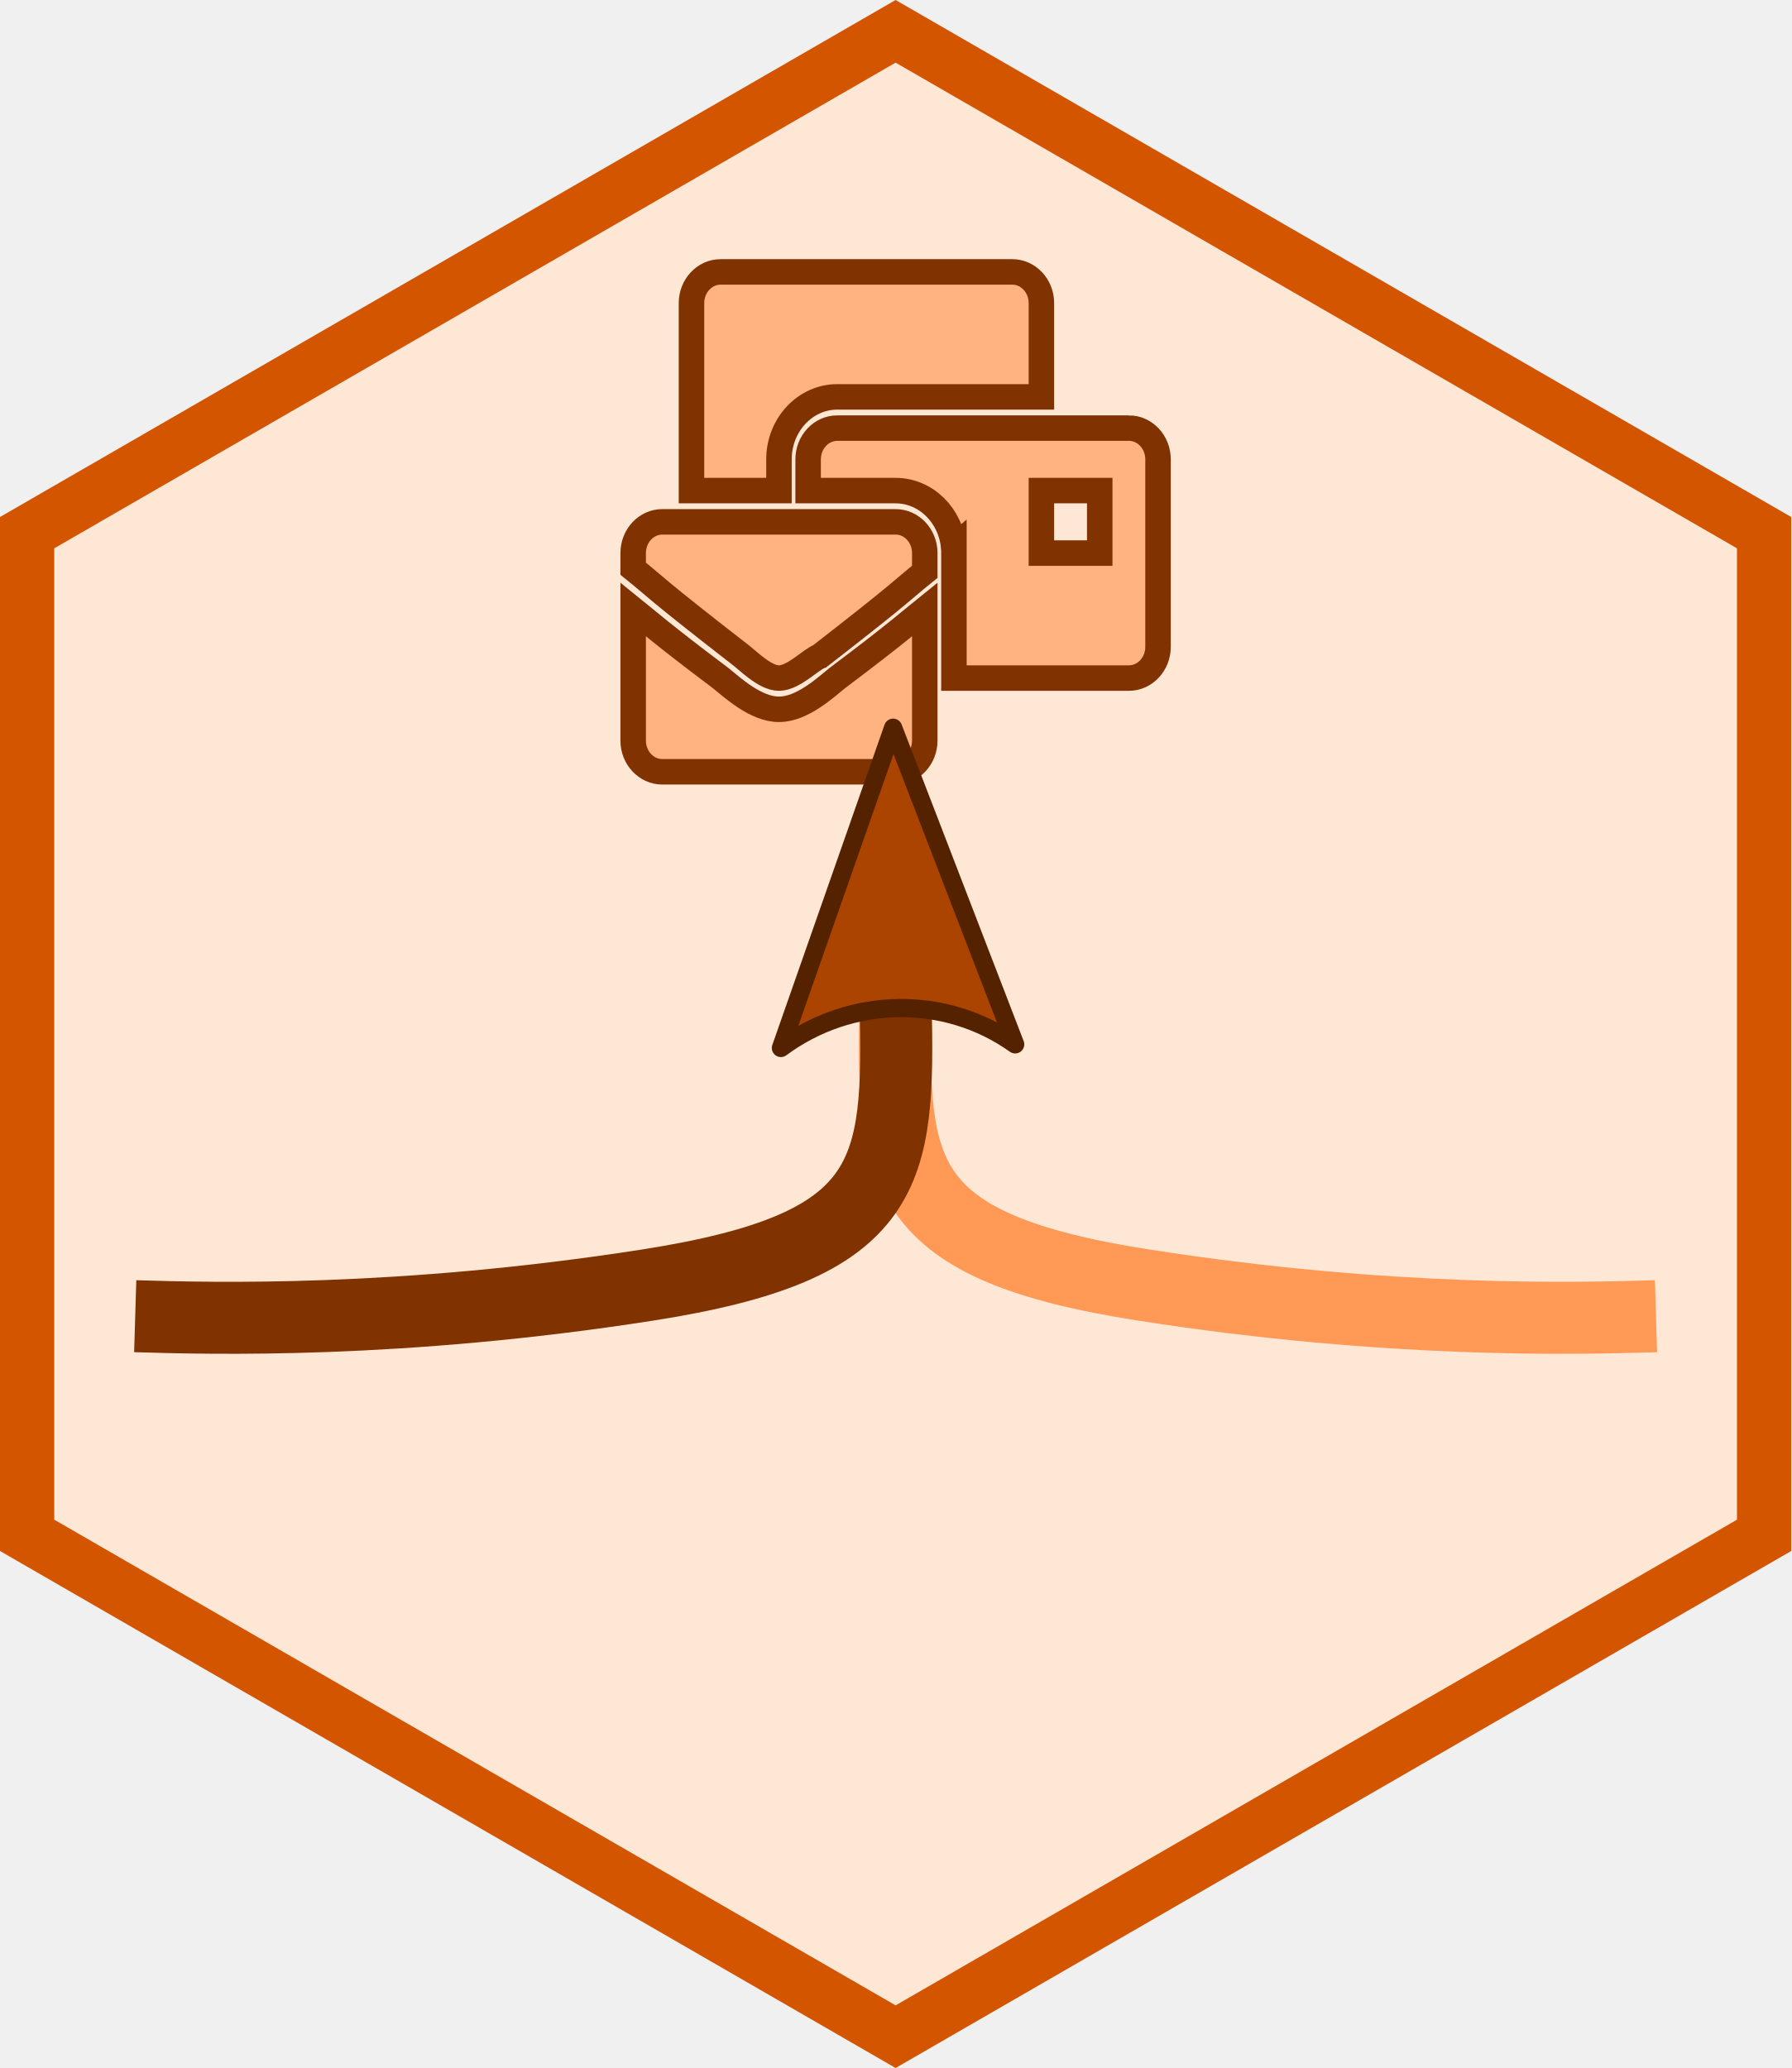
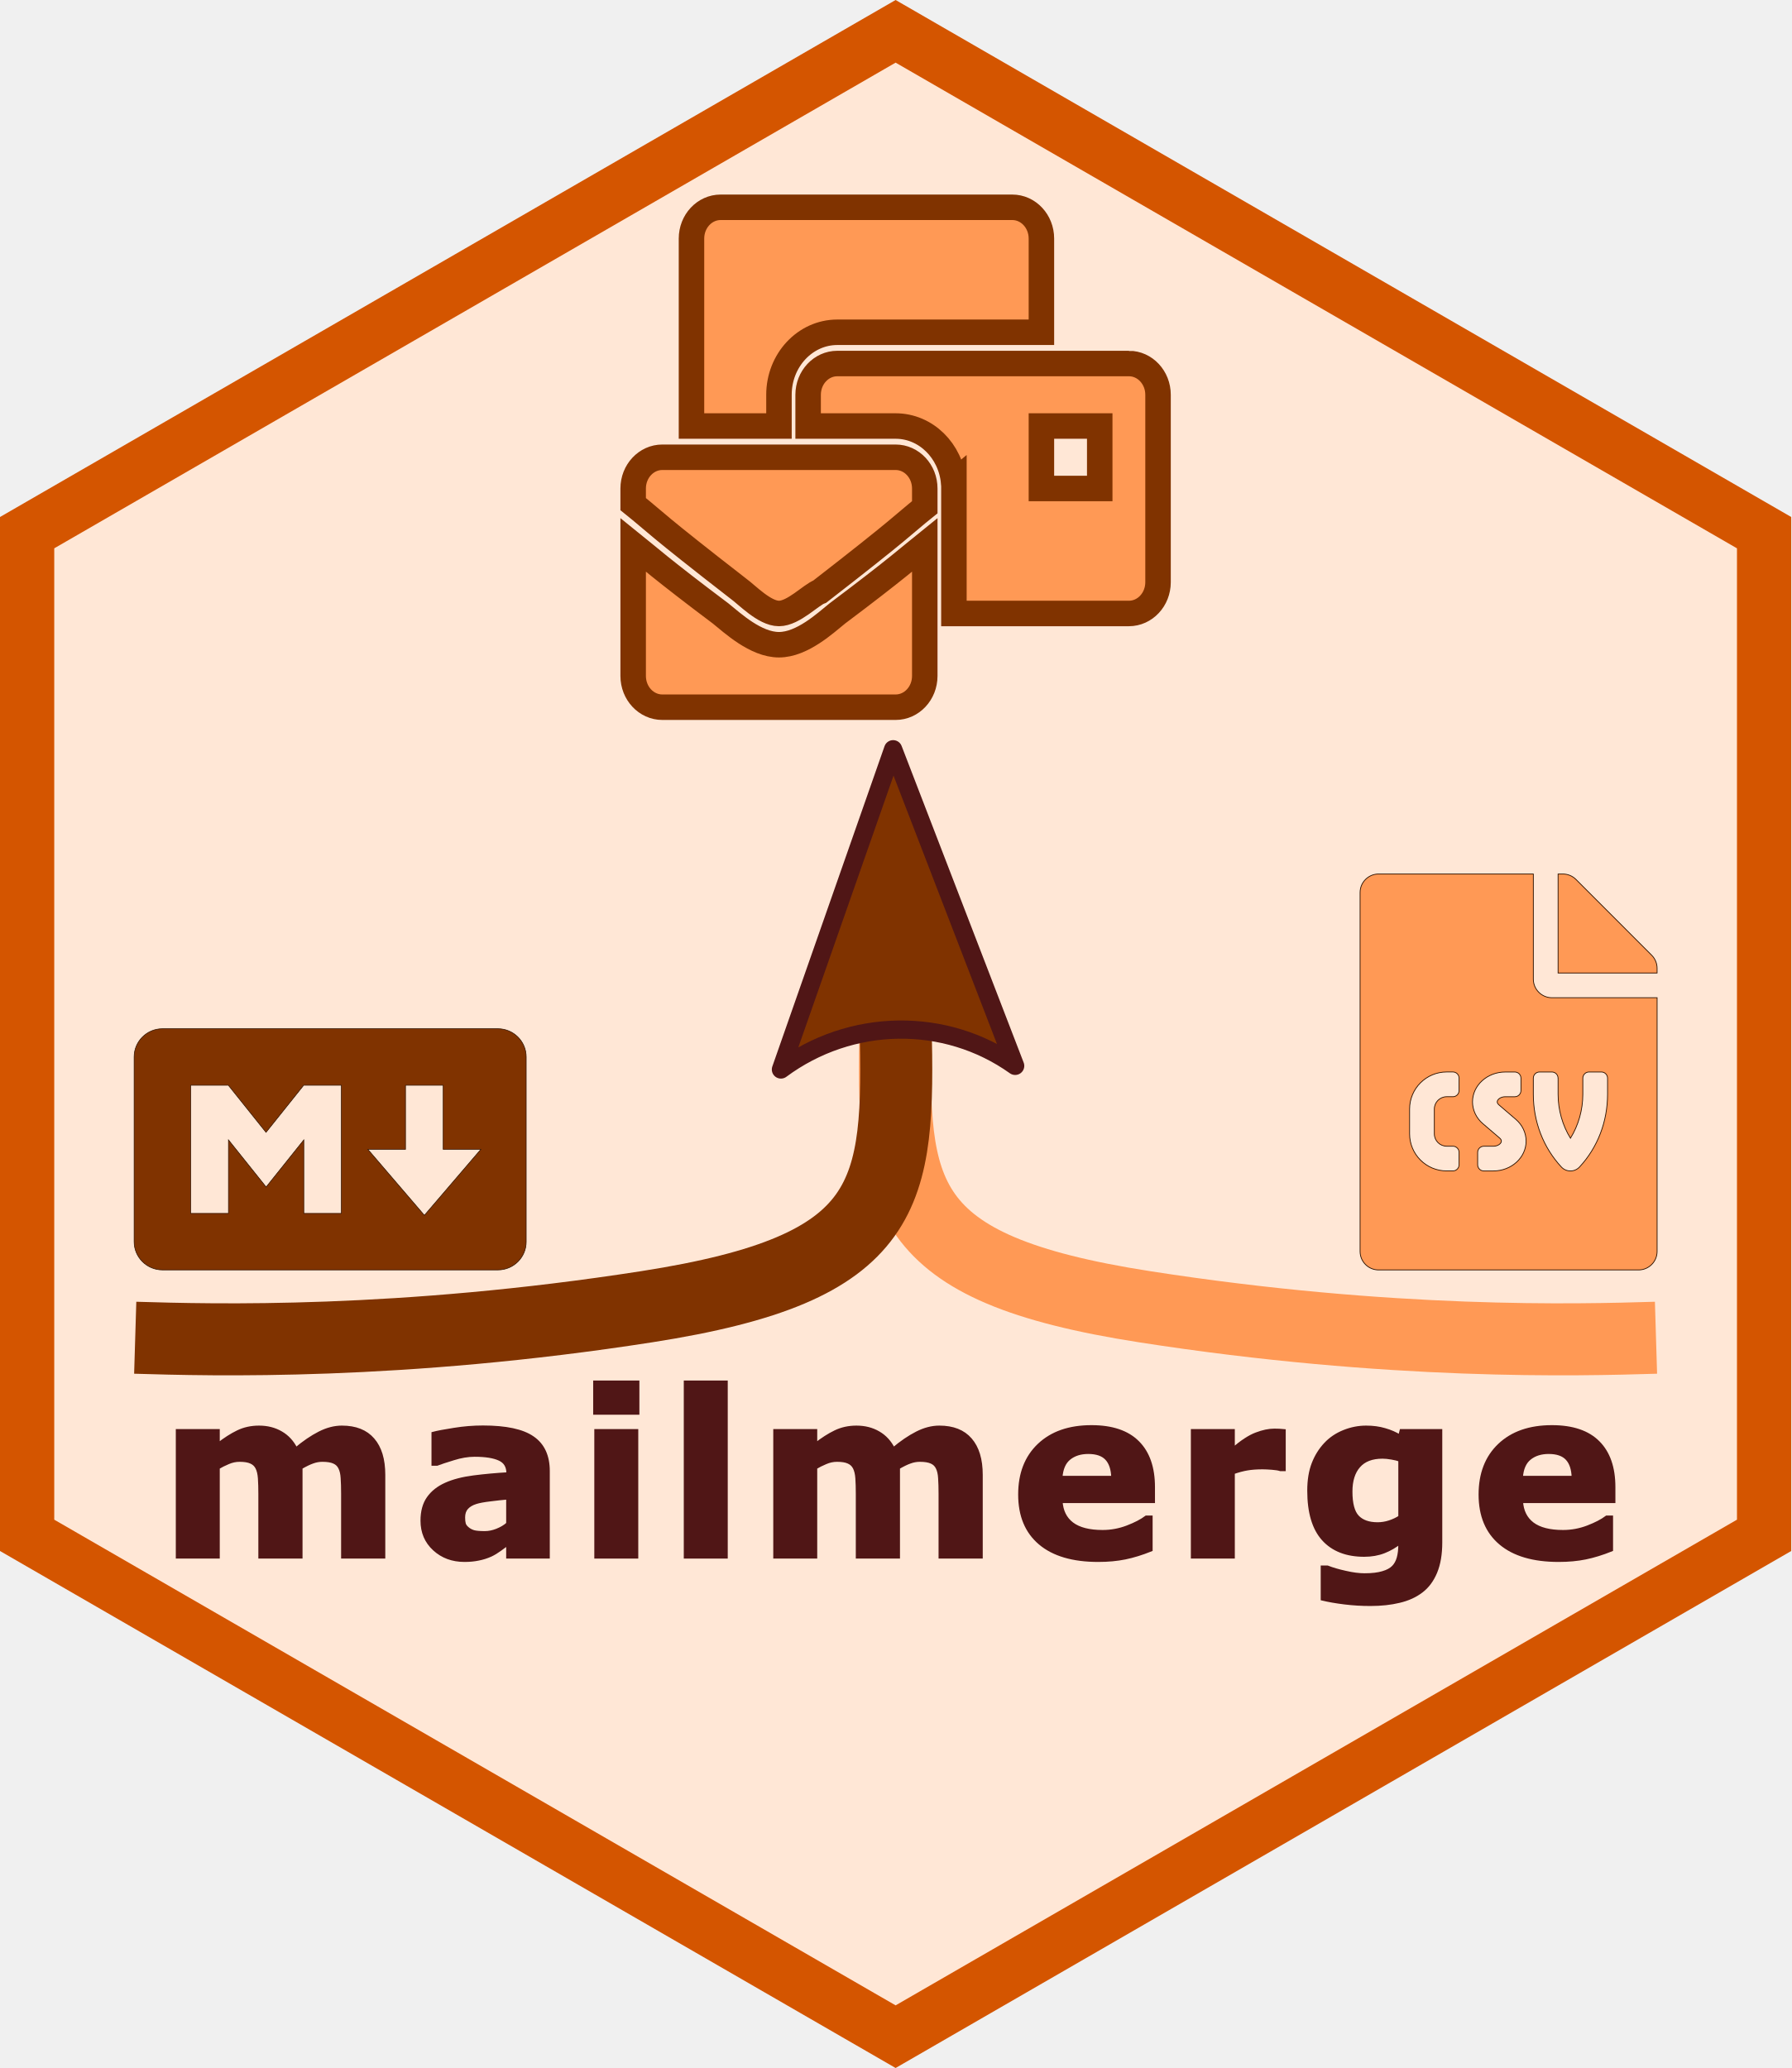
<svg xmlns="http://www.w3.org/2000/svg" width="132.068mm" height="152.499mm" viewBox="0 0 132.068 152.499" version="1.1" id="svg8">
  <defs id="defs2">
    <marker orient="auto" refY="0.0" refX="0.0" id="Arrow2Lend" style="overflow:visible;">
-       <path id="path905" style="fill-rule:evenodd;stroke-width:0.625;stroke-linejoin:round;stroke:#552200;stroke-opacity:1;fill:#aa4400;fill-opacity:1" d="M 8.719,4.034 L -2.207,0.016 L 8.719,-4.002 C 6.973,-1.63 6.983,1.616 8.719,4.034 z " transform="scale(1.1) rotate(180) translate(1,0)" />
+       <path id="path905" style="fill-rule:evenodd;stroke-width:0.625;stroke-linejoin:round;stroke:#501616;stroke-opacity:1;fill:#803300;fill-opacity:1" d="M 8.719,4.034 L -2.207,0.016 L 8.719,-4.002 C 6.973,-1.63 6.983,1.616 8.719,4.034 z " transform="scale(1.1) rotate(180) translate(1,0)" />
    </marker>
    <marker style="overflow:visible;" id="marker3677" refX="0.0" refY="0.0" orient="auto">
      <path transform="scale(0.8) rotate(180) translate(12.5,0)" style="fill-rule:evenodd;stroke:#800000;stroke-width:1pt;stroke-opacity:1;fill:#800000;fill-opacity:1" d="M 0.0,0.0 L 5.0,-5.0 L -12.5,0.0 L 5.0,5.0 L 0.0,0.0 z " id="path3675" />
    </marker>
    <marker orient="auto" refY="0.0" refX="0.0" id="Arrow1Lend" style="overflow:visible;">
      <path id="path1146" d="M 0.0,0.0 L 5.0,-5.0 L -12.5,0.0 L 5.0,5.0 L 0.0,0.0 z " style="fill-rule:evenodd;stroke:#000000;stroke-width:1pt;stroke-opacity:1;fill:#000000;fill-opacity:1" transform="scale(0.8) rotate(180) translate(12.5,0)" />
    </marker>
    <clipPath clipPathUnits="userSpaceOnUse" id="clipPath842">
      <path style="opacity:1;fill:none;fill-opacity:0.98;stroke:#ffffff;stroke-width:3.119;stroke-miterlimit:4;stroke-dasharray:none;stroke-dashoffset:0;stroke-opacity:1" id="path844" d="m 146.075,230.567 -64.034,36.97 -64.034,-36.97 0,-73.94 64.034,-36.97 64.034,36.97 z" />
    </clipPath>
    <clipPath clipPathUnits="userSpaceOnUse" id="clipPath831">
      <path style="opacity:1;fill:none;fill-opacity:0.98;stroke:#a71b1e;stroke-width:4;stroke-miterlimit:4;stroke-dasharray:none;stroke-dashoffset:0;stroke-opacity:1" id="path833" d="m 166.654,183.656 -64.034,36.97 -64.034,-36.97 0,-73.94 64.034,-36.97 64.034,36.97 z" />
    </clipPath>
    <clipPath clipPathUnits="userSpaceOnUse" id="clipPath868">
      <path style="opacity:1;fill:none;fill-opacity:0.98;stroke:#a71b1e;stroke-width:4;stroke-miterlimit:4;stroke-dasharray:none;stroke-dashoffset:0;stroke-opacity:1" id="path870" d="m 166.654,183.656 -64.034,36.97 -64.034,-36.97 0,-73.94 64.034,-36.97 64.034,36.97 z" />
    </clipPath>
    <clipPath clipPathUnits="userSpaceOnUse" id="clipPath885">
      <path style="opacity:1;fill:none;fill-opacity:0.98;stroke:#a71b1e;stroke-width:4;stroke-miterlimit:4;stroke-dasharray:none;stroke-dashoffset:0;stroke-opacity:1" id="path887" d="m 166.654,183.656 -64.034,36.97 -64.034,-36.97 0,-73.94 64.034,-36.97 64.034,36.97 z" />
    </clipPath>
    <mask maskUnits="userSpaceOnUse" id="mask4825">
      <g id="g4831">
        <rect style="opacity:1;vector-effect:none;fill:#578dc5;fill-opacity:1;stroke:none;stroke-width:0.146;stroke-linecap:butt;stroke-linejoin:miter;stroke-miterlimit:4;stroke-dasharray:none;stroke-dashoffset:0;stroke-opacity:1" id="rect4827" width="33.599" height="33.599" x="68.167" y="168.23" />
        <rect style="opacity:1;vector-effect:none;fill:#578dc5;fill-opacity:1;stroke:none;stroke-width:0.146;stroke-linecap:butt;stroke-linejoin:miter;stroke-miterlimit:4;stroke-dasharray:none;stroke-dashoffset:0;stroke-opacity:1" id="rect4829" width="33.599" height="33.599" x="101.766" y="168.23" />
      </g>
    </mask>
    <clipPath clipPathUnits="userSpaceOnUse" id="clipPath4853">
      <path style="fill:#4e7dab;fill-opacity:1;stroke:none;stroke-width:0.153px;stroke-linecap:butt;stroke-linejoin:miter;stroke-opacity:1" d="m 17.062,168.352 -67.033,-0.023 0.004,3.797 z" id="path4855" />
    </clipPath>
    <clipPath clipPathUnits="userSpaceOnUse" id="clipPath4857">
      <path style="fill:#4e7dab;fill-opacity:1;stroke:none;stroke-width:0.153px;stroke-linecap:butt;stroke-linejoin:miter;stroke-opacity:1" d="m 17.062,168.352 -67.033,-0.023 0.004,3.797 z" id="path4859" />
    </clipPath>
    <clipPath clipPathUnits="userSpaceOnUse" id="clipPath4873">
      <path id="path4875" d="m -80.437,-134.845 94.936,0.023 -0.005,-3.919 z" style="fill:#588fc6;fill-opacity:1;stroke:#588fc6;stroke-width:0.185px;stroke-linecap:butt;stroke-linejoin:miter;stroke-opacity:1" />
    </clipPath>
    <clipPath clipPathUnits="userSpaceOnUse" id="clipPath4877">
      <path id="path4879" d="m -80.437,-134.845 94.936,0.023 -0.005,-3.919 z" style="fill:#588fc6;fill-opacity:1;stroke:#588fc6;stroke-width:0.185px;stroke-linecap:butt;stroke-linejoin:miter;stroke-opacity:1" />
    </clipPath>
    <clipPath clipPathUnits="userSpaceOnUse" id="clipPath4881">
      <path id="path4883" d="m -80.437,-134.845 94.936,0.023 -0.005,-3.919 z" style="fill:#588fc6;fill-opacity:1;stroke:#588fc6;stroke-width:0.185px;stroke-linecap:butt;stroke-linejoin:miter;stroke-opacity:1" />
    </clipPath>
    <clipPath clipPathUnits="userSpaceOnUse" id="clipPath970">
      <path id="path972" d="m -348.066,244.353 c 0,0 5.14,3.672 12.85,5.385 7.71,1.713 -4.283,-0.612 -0.49,0.122 3.794,0.734 12.234,0.984 15.787,-2.448 3.554,-3.431 2.742,-3.46 6.853,-12.238 2.326,-4.966 18.476,-1.965 19.979,-1.683 4.504,0.844 5.815,6.159 4.498,11.168 -1.317,5.009 -4.314,9.821 -8.108,12.606 -4.188,3.074 -17.13,6.637 -22.549,6.731 -5.419,0.094 -15.359,-4.1 -17.929,-5.446 -2.57,-1.346 -9.179,-6.731 -10.158,-8.812 -0.979,-2.081 -0.734,-5.385 -0.734,-5.385 z" style="fill:#e14a2d;fill-opacity:1;stroke:#000000;stroke-width:0.265px;stroke-linecap:butt;stroke-linejoin:miter;stroke-opacity:1" />
    </clipPath>
    <clipPath clipPathUnits="userSpaceOnUse" id="clipPath989">
      <circle r="30.288" cy="233.295" cx="-318.499" id="circle991" style="opacity:1;vector-effect:none;fill:#e14a2d;fill-opacity:1;stroke:#000000;stroke-width:0.163;stroke-linecap:butt;stroke-linejoin:miter;stroke-miterlimit:4;stroke-dasharray:none;stroke-dashoffset:0;stroke-opacity:1" clip-path="url(#clipPath970)" transform="matrix(3.758124,-0.4016615,0.4016615,3.758124,-261.5979,-297.217)" />
    </clipPath>
  </defs>
  <g id="layer1" transform="translate(-36.58619,-70.43659)">
    <path d="m 166.654,183.656 -64.034,36.97 -64.034,-36.97 0,-73.94 64.034,-36.97 64.034,36.97 z" id="path840" style="opacity:1;fill:#ffe6d5;fill-opacity:0.98;stroke:#d45500;stroke-width:4;stroke-miterlimit:4;stroke-dasharray:none;stroke-dashoffset:0;stroke-opacity:1" />
-     <path id="path858" d="m 94.02,122.743 c -1.72,0 -3.44,-1.613 -4.3,-2.304 -4.3,-3.226 -5.59,-4.378 -6.45,-5.069 v 9.677 c 0,1.272 0.963,2.304 2.15,2.304 h 17.2 c 1.187,0 2.15,-1.032 2.15,-2.304 v -9.677 c -0.86,0.691 -2.15,1.843 -6.45,5.069 -0.86,0.691 -2.58,2.304 -4.3,2.304 z m 8.6,-13.824 H 85.42 c -1.187,0 -2.15,1.032 -2.15,2.304 v 1.152 c 1.72,1.382 1.505,1.382 7.74,6.221 0.645,0.461 1.935,1.843 3.01,1.843 1.075,0 2.365,-1.382 3.01,-1.613 6.235,-4.839 6.02,-4.839 7.74,-6.221 v -1.382 c 0,-1.272 -0.963,-2.304 -2.15,-2.304 z m 17.2,-6.912 H 98.32 c -1.187,0 -2.15,1.032 -2.15,2.304 v 2.304 h 6.45 c 2.231,0 4.071,1.83 4.28,4.163 l 0.019,-0.016 v 9.677 h 12.9 c 1.187,0 2.15,-1.032 2.15,-2.304 v -13.825 c 0,-1.272 -0.963,-2.304 -2.15,-2.304 z m -2.15,9.216 h -4.3 v -4.608 h 4.3 z m -23.65,-6.912 c 0,-2.541 1.929,-4.608 4.3,-4.608 h 15.05 v -6.912 c 0,-1.272 -0.963,-2.304 -2.15,-2.304 H 89.72 c -1.187,0 -2.15,1.032 -2.15,2.304 v 13.824 h 6.45 z" style="fill:#ffb380;stroke:#803300;stroke-width:1.879;stroke-miterlimit:4;stroke-dasharray:none" />
-     <path style="fill:none;stroke:#ff9955;stroke-width:5.309;stroke-linecap:butt;stroke-linejoin:miter;stroke-miterlimit:4;stroke-dasharray:none;stroke-opacity:1" d="m 158.684,167.496 c -5.712,0.173 -19.525,0.549 -37.724,-2.288 -18.199,-2.837 -18.628,-8.193 -18.34,-20.869" id="path5739" />
-     <path id="path3673" d="m 46.556,167.496 c 5.712,0.173 19.525,0.549 37.724,-2.288 18.199,-2.837 18.628,-8.193 18.34,-20.869" style="fill:none;stroke:#803300;stroke-width:5.309;stroke-linecap:butt;stroke-linejoin:miter;stroke-miterlimit:4;stroke-dasharray:none;stroke-opacity:1" />
-     <path style="fill:#aa4400;stroke:#552200;stroke-width:1.954;stroke-linecap:butt;stroke-linejoin:miter;stroke-miterlimit:4;stroke-dasharray:none;stroke-opacity:1;marker-end:url(#Arrow2Lend)" d="m 102.589,131.74 -0.078,-5.046" id="path882" />
-     <flowRoot xml:space="preserve" id="flowRoot929" style="font-style:normal;font-variant:normal;font-weight:bold;font-stretch:normal;font-size:40px;line-height:1.25;font-family:sans-serif;-inkscape-font-specification:'sans-serif Bold';letter-spacing:0px;word-spacing:0px;fill:#ff6600;fill-opacity:1;stroke:#2b1100;" transform="matrix(0.2645833,0,0,0.2645833,258.2783,139.0825)">
-       <flowRegion id="flowRegion925" style="font-style:normal;font-variant:normal;font-weight:bold;font-stretch:normal;font-family:sans-serif;-inkscape-font-specification:'sans-serif Bold';fill:#ff6600;fill-opacity:1;stroke:#2b1100;">
-         <rect id="rect923" width="428.52" height="86.62" x="-803.917" y="114.745" style="font-style:normal;font-variant:normal;font-weight:bold;font-stretch:normal;font-family:sans-serif;-inkscape-font-specification:'sans-serif Bold';fill:#ff6600;fill-opacity:1;stroke:#2b1100;" />
+     <path id="path858" d="m 94.02,117.98 c -1.72,0 -3.44,-1.613 -4.3,-2.304 -4.3,-3.226 -5.59,-4.378 -6.45,-5.069 v 9.677 c 0,1.272 0.963,2.304 2.15,2.304 h 17.2 c 1.187,0 2.15,-1.032 2.15,-2.304 v -9.677 c -0.86,0.691 -2.15,1.843 -6.45,5.069 -0.86,0.691 -2.58,2.304 -4.3,2.304 z m 8.6,-13.824 H 85.42 c -1.187,0 -2.15,1.032 -2.15,2.304 v 1.152 c 1.72,1.382 1.505,1.382 7.74,6.221 0.645,0.461 1.935,1.843 3.01,1.843 1.075,0 2.365,-1.382 3.01,-1.613 6.235,-4.839 6.02,-4.839 7.74,-6.221 v -1.382 c 0,-1.272 -0.963,-2.304 -2.15,-2.304 z m 17.2,-6.912 H 98.32 c -1.187,0 -2.15,1.032 -2.15,2.304 v 2.304 h 6.45 c 2.231,0 4.071,1.83 4.28,4.163 l 0.019,-0.016 v 9.677 h 12.9 c 1.187,0 2.15,-1.032 2.15,-2.304 V 99.547 c 0,-1.272 -0.963,-2.304 -2.15,-2.304 z m -2.15,9.216 h -4.3 v -4.608 h 4.3 z M 94.02,99.547 c 0,-2.541 1.929,-4.608 4.3,-4.608 h 15.05 v -6.912 c 0,-1.272 -0.963,-2.304 -2.15,-2.304 H 89.72 c -1.187,0 -2.15,1.032 -2.15,2.304 v 13.824 h 6.45 z" style="fill:#ff9955;stroke:#803300;stroke-width:1.879;stroke-miterlimit:4;stroke-dasharray:none" />
+     <flowRoot xml:space="preserve" id="flowRoot929" style="font-style:normal;font-variant:normal;font-weight:bold;font-stretch:normal;font-size:40px;line-height:1.25;font-family:sans-serif;-inkscape-font-specification:'sans-serif Bold';letter-spacing:0px;word-spacing:0px;fill:#ff6600;fill-opacity:1;stroke:#2b1100" transform="matrix(0.2645833,0,0,0.2645833,87.97062,139.0825)">
+       <flowRegion id="flowRegion925" style="font-style:normal;font-variant:normal;font-weight:bold;font-stretch:normal;font-family:sans-serif;-inkscape-font-specification:'sans-serif Bold';fill:#ff6600;fill-opacity:1;stroke:#2b1100">
+         <rect id="rect923" width="428.52" height="86.62" x="-803.917" y="114.745" style="font-style:normal;font-variant:normal;font-weight:bold;font-stretch:normal;font-family:sans-serif;-inkscape-font-specification:'sans-serif Bold';fill:#ff6600;fill-opacity:1;stroke:#2b1100" />
      </flowRegion>
-       <flowPara id="flowPara927" style="font-style:normal;font-variant:normal;font-weight:bold;font-stretch:normal;font-size:64px;line-height:1.25;font-family:sans-serif;-inkscape-font-specification:'sans-serif Bold';text-align:center;letter-spacing:3.06px;text-anchor:middle;fill:#ff6600;fill-opacity:1;stroke:#2b1100;">mailmerge</flowPara>
+       <flowPara id="flowPara927" style="font-style:normal;font-variant:normal;font-weight:bold;font-stretch:normal;font-size:64px;line-height:1.25;font-family:sans-serif;-inkscape-font-specification:'sans-serif Bold';text-align:center;letter-spacing:3.06px;text-anchor:middle;fill:#ff6600;fill-opacity:1;stroke:#2b1100">mailmerge</flowPara>
    </flowRoot>
+     <g aria-label="mailmerge" transform="matrix(0.2645833,0,0,0.2645833,258.2783,139.4287)" style="font-style:normal;font-variant:normal;font-weight:bold;font-stretch:normal;font-size:40px;line-height:1.25;font-family:sans-serif;-inkscape-font-specification:'sans-serif Bold';letter-spacing:0px;word-spacing:0px;fill:#501616;fill-opacity:1;stroke:#501616" id="flowRoot6353">
+       <path d="m -754.086,148.26 v 24.875 h -11.312 v -17.531 q 0,-2.562 -0.125,-4.344 -0.125,-1.812 -0.688,-2.938 -0.562,-1.125 -1.719,-1.625 -1.125,-0.531 -3.188,-0.531 -1.656,0 -3.219,0.688 -1.562,0.656 -2.812,1.406 v 24.875 h -11.25 v -35.094 h 11.25 v 3.875 q 2.906,-2.281 5.562,-3.562 2.656,-1.281 5.875,-1.281 3.469,0 6.125,1.562 2.656,1.531 4.156,4.531 3.375,-2.844 6.562,-4.469 3.188,-1.625 6.25,-1.625 5.688,0 8.625,3.406 2.969,3.406 2.969,9.812 v 22.844 h -11.312 v -17.531 q 0,-2.594 -0.125,-4.375 -0.094,-1.781 -0.656,-2.906 -0.531,-1.125 -1.688,-1.625 -1.156,-0.531 -3.25,-0.531 -1.406,0 -2.75,0.5 -1.344,0.469 -3.281,1.594 z" style="font-style:normal;font-variant:normal;font-weight:bold;font-stretch:normal;font-size:64px;line-height:1.25;font-family:sans-serif;-inkscape-font-specification:'sans-serif Bold';text-align:center;letter-spacing:3.06px;text-anchor:middle;fill:#501616;fill-opacity:1;stroke:#501616" id="path6355" />
+       <path d="m -696.338,163.979 v -7.312 q -2.281,0.188 -4.938,0.531 -2.656,0.312 -4.031,0.75 -1.688,0.531 -2.594,1.562 -0.875,1 -0.875,2.656 0,1.094 0.188,1.781 0.188,0.688 0.938,1.312 0.719,0.625 1.719,0.938 1,0.281 3.125,0.281 1.688,0 3.406,-0.688 1.75,-0.688 3.062,-1.812 z m 0,5.438 q -0.906,0.688 -2.25,1.656 -1.344,0.969 -2.531,1.531 -1.656,0.75 -3.438,1.094 -1.781,0.375 -3.906,0.375 -5,0 -8.375,-3.094 -3.375,-3.094 -3.375,-7.906 0,-3.844 1.719,-6.281 1.719,-2.438 4.875,-3.844 3.125,-1.406 7.75,-2 4.625,-0.594 9.594,-0.875 v -0.188 q 0,-2.906 -2.375,-4 -2.375,-1.125 -7,-1.125 -2.781,0 -5.938,1 -3.156,0.969 -4.531,1.5 h -1.031 v -8.469 q 1.781,-0.469 5.781,-1.094 4.031,-0.656 8.062,-0.656 9.594,0 13.844,2.969 4.281,2.938 4.281,9.25 v 23.875 h -11.156 z" style="font-style:normal;font-variant:normal;font-weight:bold;font-stretch:normal;font-size:64px;line-height:1.25;font-family:sans-serif;-inkscape-font-specification:'sans-serif Bold';text-align:center;letter-spacing:3.06px;text-anchor:middle;fill:#501616;fill-opacity:1;stroke:#501616" id="path6357" />
+       <path d="m -660.528,173.135 h -11.25 v -35.094 h 11.25 z m 0.312,-40.094 h -11.875 v -8.531 h 11.875 z" style="font-style:normal;font-variant:normal;font-weight:bold;font-stretch:normal;font-size:64px;line-height:1.25;font-family:sans-serif;-inkscape-font-specification:'sans-serif Bold';text-align:center;letter-spacing:3.06px;text-anchor:middle;fill:#501616;fill-opacity:1;stroke:#501616" id="path6359" />
+       <path d="m -635.593,173.135 h -11.25 v -48.625 h 11.25 z" style="font-style:normal;font-variant:normal;font-weight:bold;font-stretch:normal;font-size:64px;line-height:1.25;font-family:sans-serif;-inkscape-font-specification:'sans-serif Bold';text-align:center;letter-spacing:3.06px;text-anchor:middle;fill:#501616;fill-opacity:1;stroke:#501616" id="path6361" />
+       <path d="m -587.596,148.26 v 24.875 h -11.312 v -17.531 q 0,-2.562 -0.125,-4.344 -0.125,-1.812 -0.688,-2.938 -0.562,-1.125 -1.719,-1.625 -1.125,-0.531 -3.188,-0.531 -1.656,0 -3.219,0.688 -1.562,0.656 -2.812,1.406 v 24.875 h -11.25 v -35.094 h 11.25 v 3.875 q 2.906,-2.281 5.562,-3.562 2.656,-1.281 5.875,-1.281 3.469,0 6.125,1.562 2.656,1.531 4.156,4.531 3.375,-2.844 6.562,-4.469 3.188,-1.625 6.25,-1.625 5.688,0 8.625,3.406 2.969,3.406 2.969,9.812 v 22.844 h -11.312 v -17.531 q 0,-2.594 -0.125,-4.375 -0.094,-1.781 -0.656,-2.906 -0.531,-1.125 -1.688,-1.625 -1.156,-0.531 -3.25,-0.531 -1.406,0 -2.75,0.5 -1.344,0.469 -3.281,1.594 z" style="font-style:normal;font-variant:normal;font-weight:bold;font-stretch:normal;font-size:64px;line-height:1.25;font-family:sans-serif;-inkscape-font-specification:'sans-serif Bold';text-align:center;letter-spacing:3.06px;text-anchor:middle;fill:#501616;fill-opacity:1;stroke:#501616" id="path6363" />
+       <path d="m -516.536,157.666 h -25.75 q 0.25,4.125 3.125,6.312 2.906,2.188 8.531,2.188 3.562,0 6.906,-1.281 3.344,-1.281 5.281,-2.75 h 1.25 v 9.031 q -3.812,1.531 -7.188,2.219 -3.375,0.688 -7.469,0.688 -10.562,0 -16.188,-4.75 -5.625,-4.75 -5.625,-13.531 0,-8.688 5.312,-13.75 5.344,-5.094 14.625,-5.094 8.562,0 12.875,4.344 4.312,4.312 4.312,12.438 z m -11.188,-6.594 q -0.094,-3.531 -1.75,-5.312 -1.656,-1.781 -5.156,-1.781 -3.25,0 -5.344,1.688 -2.094,1.688 -2.344,5.406 z" style="font-style:normal;font-variant:normal;font-weight:bold;font-stretch:normal;font-size:64px;line-height:1.25;font-family:sans-serif;-inkscape-font-specification:'sans-serif Bold';text-align:center;letter-spacing:3.06px;text-anchor:middle;fill:#501616;fill-opacity:1;stroke:#501616" id="path6365" />
+       <path d="m -480.101,148.76 h -1 q -0.719,-0.25 -2.312,-0.375 -1.594,-0.125 -2.656,-0.125 -2.406,0 -4.25,0.312 -1.844,0.312 -3.969,1.062 v 23.5 h -11.25 v -35.094 h 11.25 v 5.156 q 3.719,-3.188 6.469,-4.219 2.75,-1.062 5.062,-1.062 0.594,0 1.344,0.031 0.75,0.031 1.312,0.094 z" style="font-style:normal;font-variant:normal;font-weight:bold;font-stretch:normal;font-size:64px;line-height:1.25;font-family:sans-serif;-inkscape-font-specification:'sans-serif Bold';text-align:center;letter-spacing:3.06px;text-anchor:middle;fill:#501616;fill-opacity:1;stroke:#501616" id="path6367" />
+       <path d="m -436.478,169.104 q 0,4.938 -1.406,8.312 -1.406,3.375 -3.938,5.281 -2.531,1.938 -6.125,2.781 -3.562,0.875 -8.062,0.875 -3.656,0 -7.219,-0.438 -3.531,-0.438 -6.125,-1.062 v -8.781 h 1.375 q 2.062,0.812 5.031,1.469 2.969,0.688 5.312,0.688 3.125,0 5.062,-0.594 1.969,-0.562 3,-1.625 0.969,-1 1.406,-2.562 0.438,-1.562 0.438,-3.75 v -0.656 q -2.031,1.656 -4.5,2.625 -2.469,0.969 -5.5,0.969 -7.375,0 -11.375,-4.438 -4,-4.438 -4,-13.5 0,-4.344 1.219,-7.5 1.219,-3.156 3.438,-5.5 2.062,-2.188 5.062,-3.406 3.031,-1.219 6.188,-1.219 2.844,0 5.156,0.688 2.344,0.656 4.25,1.844 l 0.406,-1.562 h 10.906 z m -11.25,-7.031 v -15.906 q -0.969,-0.406 -2.375,-0.625 -1.406,-0.25 -2.531,-0.25 -4.438,0 -6.656,2.562 -2.219,2.531 -2.219,7.094 0,5.062 1.875,7.062 1.906,2 5.625,2 1.688,0 3.312,-0.531 1.625,-0.531 2.969,-1.406 z" style="font-style:normal;font-variant:normal;font-weight:bold;font-stretch:normal;font-size:64px;line-height:1.25;font-family:sans-serif;-inkscape-font-specification:'sans-serif Bold';text-align:center;letter-spacing:3.06px;text-anchor:middle;fill:#501616;fill-opacity:1;stroke:#501616" id="path6369" />
+       <path d="m -388.231,157.666 h -25.75 q 0.25,4.125 3.125,6.312 2.906,2.188 8.531,2.188 3.562,0 6.906,-1.281 3.344,-1.281 5.281,-2.75 h 1.25 v 9.031 q -3.812,1.531 -7.188,2.219 -3.375,0.688 -7.469,0.688 -10.562,0 -16.188,-4.75 -5.625,-4.75 -5.625,-13.531 0,-8.688 5.312,-13.75 5.344,-5.094 14.625,-5.094 8.562,0 12.875,4.344 4.312,4.312 4.312,12.438 z m -11.188,-6.594 q -0.094,-3.531 -1.75,-5.312 -1.656,-1.781 -5.156,-1.781 -3.25,0 -5.344,1.688 -2.094,1.688 -2.344,5.406 z" style="font-style:normal;font-variant:normal;font-weight:bold;font-stretch:normal;font-size:64px;line-height:1.25;font-family:sans-serif;-inkscape-font-specification:'sans-serif Bold';text-align:center;letter-spacing:3.06px;text-anchor:middle;fill:#501616;fill-opacity:1;stroke:#501616" id="path6371" />
+     </g>
+     <path id="path6424" d="m 73.296,146.297 h -24.734 c -1.152,0 -2.087,0.935 -2.087,2.082 v 13.618 c 0,1.152 0.935,2.087 2.087,2.087 h 24.739 c 1.152,0 2.087,-0.935 2.082,-2.082 v -13.623 c 0,-1.147 -0.935,-2.082 -2.087,-2.082 z m -11.531,13.618 h -2.778 v -5.42 l -2.778,3.473 -2.778,-3.473 v 5.42 h -2.787 v -9.449 h 2.778 l 2.778,3.473 2.778,-3.473 h 2.778 v 9.449 z m 6.111,0.14 -4.169,-4.865 h 2.778 v -4.725 h 2.778 v 4.725 h 2.778 z" style="fill:#803300;stroke:#2b1100;stroke-width:0.045" />
+     <path id="path6615" d="m 149.64,142.643 v -7.756 h -11.405 c -0.758,0 -1.369,0.61 -1.369,1.369 v 26.46 c 0,0.758 0.61,1.369 1.369,1.369 h 19.161 c 0.758,0 1.369,-0.61 1.369,-1.369 v -18.705 h -7.756 c -0.753,0 -1.369,-0.616 -1.369,-1.369 z m -5.475,8.212 c 0,0.252 -0.204,0.456 -0.456,0.456 h -0.456 c -0.504,0 -0.912,0.408 -0.912,0.912 v 1.825 c 0,0.504 0.408,0.912 0.912,0.912 h 0.456 c 0.252,0 0.456,0.204 0.456,0.456 v 0.912 c 0,0.252 -0.204,0.456 -0.456,0.456 h -0.456 c -1.512,0 -2.737,-1.225 -2.737,-2.737 v -1.825 c 0,-1.512 1.226,-2.737 2.737,-2.737 h 0.456 c 0.252,0 0.456,0.204 0.456,0.456 z m 2.525,5.931 h -0.7 c -0.252,0 -0.456,-0.204 -0.456,-0.456 v -0.912 c 0,-0.252 0.204,-0.456 0.456,-0.456 h 0.7 c 0.339,0 0.594,-0.2 0.594,-0.378 0,-0.074 -0.043,-0.152 -0.121,-0.219 l -1.248,-1.07 c -0.483,-0.412 -0.76,-0.997 -0.76,-1.605 0,-1.215 1.085,-2.202 2.418,-2.202 h 0.699 c 0.252,0 0.456,0.204 0.456,0.456 v 0.912 c 0,0.252 -0.204,0.456 -0.456,0.456 h -0.7 c -0.339,0 -0.594,0.2 -0.594,0.378 0,0.074 0.043,0.152 0.121,0.219 l 1.248,1.07 c 0.483,0.412 0.76,0.997 0.76,1.605 5.6e-4,1.214 -1.083,2.202 -2.417,2.202 z m 4.775,-6.843 v 1.186 c 0,1.156 0.325,2.291 0.912,3.244 0.587,-0.952 0.912,-2.088 0.912,-3.244 v -1.186 c 0,-0.252 0.204,-0.456 0.456,-0.456 h 0.912 c 0.252,0 0.456,0.204 0.456,0.456 v 1.186 c 0,2.023 -0.735,3.929 -2.069,5.366 -0.172,0.185 -0.415,0.291 -0.668,0.291 -0.254,0 -0.496,-0.106 -0.668,-0.291 -1.334,-1.437 -2.069,-3.342 -2.069,-5.366 v -1.186 c 0,-0.252 0.204,-0.456 0.456,-0.456 h 0.912 c 0.252,0 0.456,0.204 0.456,0.456 z m 6.9,-9.067 -5.583,-5.589 c -0.257,-0.257 -0.604,-0.399 -0.969,-0.399 h -0.348 v 7.299 h 7.299 v -0.348 c 0,-0.359 -0.143,-0.707 -0.399,-0.964 z" style="fill:#ff9955;stroke:#2b1100;stroke-width:0.057" />
+     <g id="g6752" transform="translate(2.0581055e-6)">
+       <path id="path5739" d="m 158.684,169.084 c -5.712,0.173 -19.525,0.549 -37.724,-2.288 -18.199,-2.837 -18.628,-8.193 -18.34,-20.869" style="fill:none;stroke:#ff9955;stroke-width:5.309;stroke-linecap:butt;stroke-linejoin:miter;stroke-miterlimit:4;stroke-dasharray:none;stroke-opacity:1" />
+       <path style="fill:none;stroke:#803300;stroke-width:5.309;stroke-linecap:butt;stroke-linejoin:miter;stroke-miterlimit:4;stroke-dasharray:none;stroke-opacity:1" d="m 46.556,169.084 c 5.712,0.173 19.525,0.549 37.724,-2.288 18.199,-2.837 18.628,-8.193 18.34,-20.869" id="path3673" />
+       <path id="path882" d="m 102.589,133.327 -0.078,-5.046" style="fill:#803300;stroke:#501616;stroke-width:1.954;stroke-linecap:butt;stroke-linejoin:miter;stroke-miterlimit:4;stroke-dasharray:none;stroke-opacity:1;marker-end:url(#Arrow2Lend)" />
+     </g>
  </g>
</svg>
